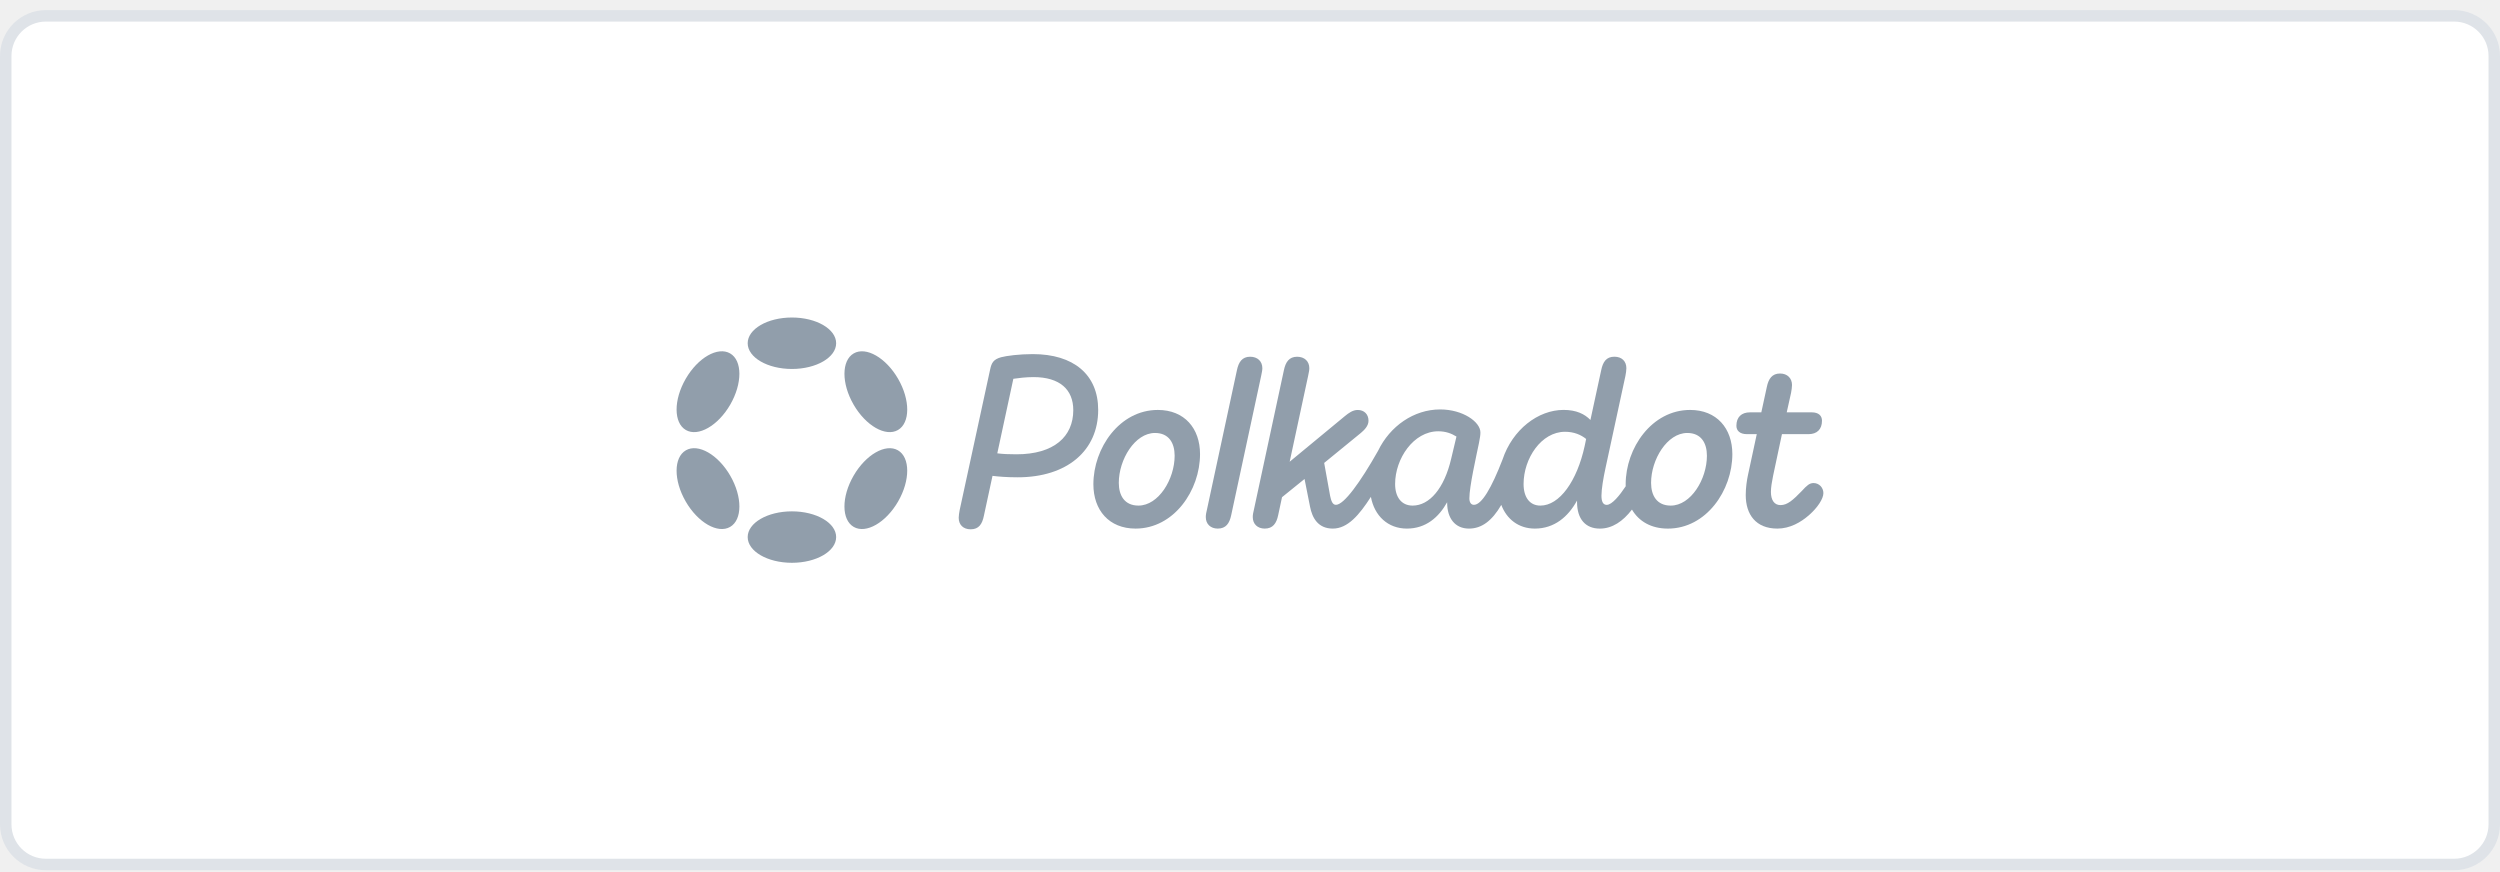
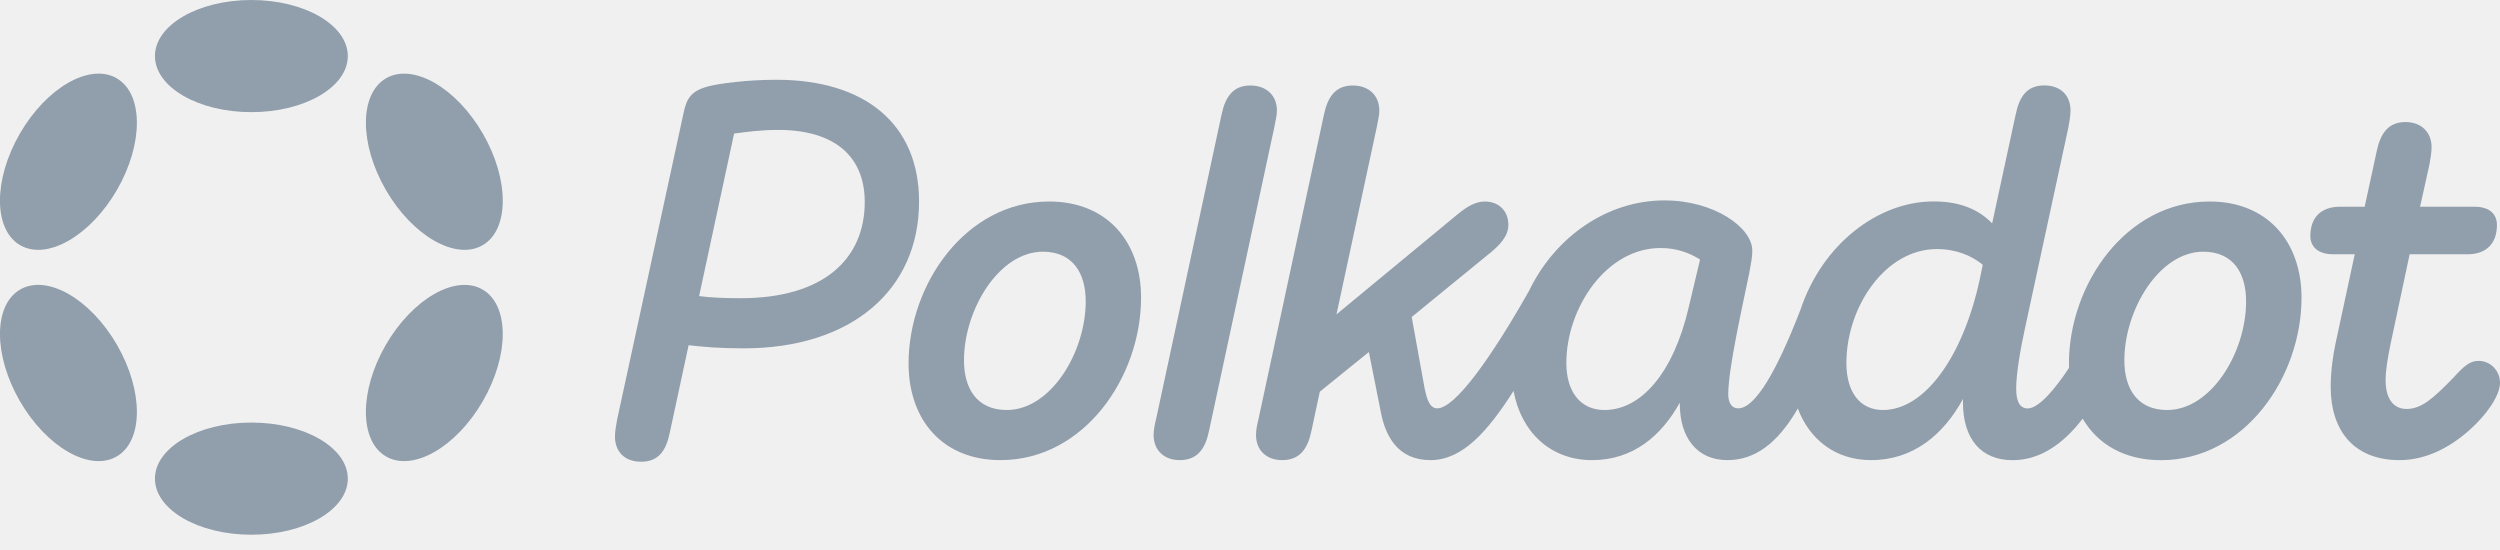
- <svg xmlns="http://www.w3.org/2000/svg" width="218" height="76" viewBox="0 0 218 76" fill="none">
-   <rect x="0.5" y="1.382" width="217" height="74" rx="3.5" fill="white" />
-   <g clip-path="url(#clip0_1508_56)">
-     <path d="M90.056 30.878C88.886 30.878 87.757 31.026 87.298 31.15C86.629 31.338 86.462 31.631 86.336 32.237L83.682 44.485C83.64 44.735 83.599 44.944 83.599 45.154C83.599 45.761 83.996 46.156 84.644 46.156C85.355 46.156 85.648 45.697 85.793 44.986L86.546 41.495C87.067 41.558 87.757 41.621 88.74 41.621C93.067 41.621 95.762 39.281 95.762 35.749C95.762 32.654 93.608 30.878 90.056 30.878ZM88.635 39.615C87.967 39.615 87.443 39.593 86.964 39.531L88.364 33.031C88.802 32.968 89.451 32.883 90.12 32.883C92.419 32.883 93.59 33.971 93.59 35.768C93.588 38.068 91.916 39.615 88.635 39.615Z" fill="#919EAB" />
-     <path d="M158.143 42.122C157.788 42.122 157.558 42.331 157.119 42.812C156.346 43.607 155.865 44.045 155.26 44.045C154.717 44.045 154.424 43.607 154.424 42.895C154.424 42.498 154.508 42.017 154.613 41.495L155.386 37.858H157.706C158.437 37.858 158.877 37.44 158.877 36.688C158.877 36.269 158.606 35.956 157.979 35.956H155.803L156.179 34.264C156.222 34.014 156.263 33.783 156.263 33.574C156.263 32.988 155.865 32.57 155.218 32.57C154.528 32.57 154.215 33.029 154.068 33.74L153.587 35.956H152.605C151.852 35.956 151.414 36.375 151.414 37.127C151.414 37.546 151.707 37.858 152.333 37.858H153.19L152.417 41.453C152.333 41.85 152.228 42.498 152.228 43.167C152.228 44.86 153.107 46.093 154.987 46.093C156.075 46.093 157.035 45.55 157.767 44.901C158.478 44.274 159 43.501 159 42.999C159 42.519 158.624 42.122 158.143 42.122Z" fill="#919EAB" />
-     <path d="M110.077 32.111C110.077 31.505 109.658 31.107 109.011 31.107C108.321 31.107 108.008 31.567 107.861 32.278L105.25 44.421C105.187 44.672 105.145 44.881 105.145 45.09C105.145 45.697 105.563 46.093 106.19 46.093C106.901 46.093 107.213 45.633 107.361 44.922L109.972 32.78C110.015 32.529 110.077 32.321 110.077 32.111Z" fill="#919EAB" />
-     <path d="M147.38 35.747C144.036 35.747 141.758 39.07 141.758 42.227C141.758 42.286 141.76 42.345 141.761 42.403C141.236 43.199 140.566 44.024 140.106 44.024C139.773 44.024 139.647 43.71 139.647 43.229C139.647 42.644 139.814 41.661 140.002 40.804L141.737 32.777C141.779 32.527 141.82 32.318 141.82 32.109C141.82 31.502 141.423 31.105 140.775 31.105C140.064 31.105 139.773 31.564 139.626 32.275L138.685 36.622C138.183 36.101 137.451 35.744 136.344 35.744C134.124 35.744 131.89 37.453 131.019 40.076C130.061 42.554 129.204 44.021 128.527 44.021C128.277 44.021 128.13 43.812 128.13 43.457C128.13 42.412 128.715 39.862 128.966 38.629C129.049 38.169 129.092 37.981 129.092 37.71C129.092 36.791 127.566 35.703 125.581 35.703C123.285 35.703 121.205 37.158 120.164 39.318C118.615 42.054 117.194 44.021 116.49 44.021C116.176 44.021 116.072 43.623 115.988 43.247L115.468 40.367L118.665 37.755C118.958 37.505 119.334 37.149 119.334 36.689C119.334 36.125 118.958 35.749 118.394 35.749C117.975 35.749 117.62 35.999 117.265 36.292L112.459 40.263L114.068 32.781C114.111 32.53 114.173 32.321 114.173 32.112C114.173 31.505 113.754 31.108 113.107 31.108C112.417 31.108 112.104 31.567 111.957 32.278L109.346 44.421C109.284 44.672 109.241 44.881 109.241 45.09C109.241 45.697 109.66 46.093 110.286 46.093C110.997 46.093 111.31 45.633 111.457 44.922L111.792 43.355L113.756 41.767L114.237 44.191C114.425 45.152 114.927 46.093 116.222 46.093C117.511 46.093 118.526 44.916 119.542 43.325C119.85 44.992 121.036 46.093 122.681 46.093C124.333 46.093 125.461 45.11 126.192 43.793V43.836C126.192 45.195 126.882 46.093 128.094 46.093C129.19 46.093 130.1 45.431 130.913 44.027C131.374 45.251 132.405 46.093 133.84 46.093C135.532 46.093 136.744 45.069 137.518 43.648V43.774C137.518 45.278 138.27 46.094 139.503 46.094C140.592 46.094 141.517 45.462 142.307 44.434C142.908 45.462 143.984 46.094 145.439 46.094C148.783 46.094 151.061 42.771 151.061 39.594C151.059 37.356 149.7 35.747 147.38 35.747ZM126.545 39.991C125.939 42.603 124.643 44.088 123.18 44.088C122.197 44.088 121.654 43.335 121.654 42.207C121.654 39.991 123.263 37.608 125.415 37.608C126.063 37.608 126.565 37.796 127.003 38.068L126.545 39.991ZM138.185 38.884C137.516 41.957 135.991 44.088 134.319 44.088C133.4 44.088 132.856 43.376 132.856 42.207C132.856 39.971 134.403 37.651 136.471 37.651C137.266 37.651 137.871 37.922 138.311 38.277L138.185 38.884ZM145.687 44.088C144.476 44.088 143.974 43.209 143.974 42.102C143.974 40.074 145.374 37.755 147.13 37.755C148.342 37.755 148.843 38.633 148.843 39.741C148.843 41.788 147.444 44.088 145.687 44.088Z" fill="#919EAB" />
-     <path d="M100.965 35.747C97.621 35.747 95.343 39.07 95.343 42.227C95.343 44.483 96.702 46.093 99.021 46.093C102.365 46.093 104.643 42.77 104.643 39.592C104.643 37.356 103.284 35.747 100.965 35.747ZM99.273 44.087C98.061 44.087 97.559 43.209 97.559 42.102C97.559 40.074 98.959 37.755 100.715 37.755C101.927 37.755 102.429 38.633 102.429 39.741C102.427 41.788 101.027 44.087 99.273 44.087Z" fill="#919EAB" />
-     <path d="M69.055 32.174C71.185 32.174 72.912 31.169 72.912 29.93C72.912 28.692 71.185 27.687 69.055 27.687C66.925 27.687 65.198 28.692 65.198 29.93C65.198 31.169 66.925 32.174 69.055 32.174Z" fill="#919EAB" />
-     <path d="M69.055 49.076C71.185 49.076 72.912 48.072 72.912 46.833C72.912 45.594 71.185 44.59 69.055 44.59C66.925 44.59 65.198 45.594 65.198 46.833C65.198 48.072 66.925 49.076 69.055 49.076Z" fill="#919EAB" />
-     <path d="M63.68 35.279C64.745 33.434 64.739 31.436 63.665 30.816C62.591 30.196 60.858 31.189 59.793 33.034C58.728 34.879 58.735 36.877 59.808 37.497C60.882 38.117 62.615 37.124 63.68 35.279Z" fill="#919EAB" />
-     <path d="M78.315 43.729C79.38 41.884 79.374 39.887 78.301 39.267C77.228 38.648 75.495 39.641 74.43 41.486C73.365 43.331 73.372 45.328 74.445 45.947C75.517 46.567 77.25 45.574 78.315 43.729Z" fill="#919EAB" />
-     <path d="M63.666 45.947C64.739 45.327 64.746 43.329 63.681 41.485C62.616 39.64 60.882 38.647 59.809 39.267C58.735 39.887 58.728 41.885 59.793 43.729C60.858 45.574 62.592 46.567 63.666 45.947Z" fill="#919EAB" />
-     <path d="M78.302 37.497C79.375 36.878 79.381 34.88 78.316 33.035C77.251 31.191 75.518 30.197 74.445 30.817C73.373 31.436 73.366 33.434 74.431 35.279C75.496 37.123 77.229 38.117 78.302 37.497Z" fill="#919EAB" />
+ <svg xmlns="http://www.w3.org/2000/svg" width="100" height="22" viewBox="0 0 100 22" fill="none">
+   <g clip-path="url(#clip0_1534_2697)">
+     <path d="M31.056 3.191C29.885 3.191 28.757 3.338 28.298 3.463C27.629 3.651 27.462 3.943 27.336 4.55L24.682 16.798C24.64 17.048 24.599 17.257 24.599 17.467C24.599 18.073 24.996 18.469 25.644 18.469C26.355 18.469 26.648 18.01 26.793 17.298L27.545 13.808C28.067 13.87 28.757 13.934 29.74 13.934C34.067 13.934 36.762 11.594 36.762 8.061C36.762 4.967 34.608 3.191 31.056 3.191ZM29.635 11.928C28.966 11.928 28.443 11.906 27.964 11.844L29.364 5.343C29.802 5.281 30.451 5.196 31.12 5.196C33.419 5.196 34.59 6.284 34.59 8.081C34.588 10.38 32.916 11.928 29.635 11.928Z" fill="#919EAB" />
+     <path d="M99.143 14.435C98.788 14.435 98.558 14.644 98.119 15.125C97.346 15.919 96.865 16.358 96.26 16.358C95.717 16.358 95.424 15.919 95.424 15.208C95.424 14.811 95.508 14.33 95.612 13.808L96.386 10.171H98.706C99.437 10.171 99.877 9.753 99.877 9C99.877 8.582 99.606 8.269 98.979 8.269H96.803L97.179 6.577C97.222 6.326 97.263 6.096 97.263 5.886C97.263 5.301 96.865 4.882 96.218 4.882C95.528 4.882 95.215 5.342 95.068 6.053L94.587 8.269H93.605C92.852 8.269 92.414 8.688 92.414 9.44C92.414 9.859 92.707 10.171 93.333 10.171H94.19L93.416 13.766C93.333 14.163 93.228 14.811 93.228 15.48C93.228 17.172 94.107 18.405 95.987 18.405C97.075 18.405 98.034 17.863 98.767 17.213C99.478 16.587 100 15.813 100 15.311C100 14.832 99.624 14.435 99.143 14.435Z" fill="#919EAB" />
+     <path d="M51.077 4.424C51.077 3.818 50.658 3.42 50.011 3.42C49.321 3.42 49.008 3.88 48.861 4.591L46.25 16.734C46.188 16.984 46.145 17.194 46.145 17.403C46.145 18.01 46.564 18.405 47.19 18.405C47.901 18.405 48.214 17.946 48.361 17.235L50.972 5.093C51.015 4.841 51.077 4.634 51.077 4.424Z" fill="#919EAB" />
+     <path d="M88.38 8.06C85.036 8.06 82.758 11.383 82.758 14.539C82.758 14.598 82.76 14.658 82.761 14.715C82.236 15.511 81.566 16.337 81.107 16.337C80.773 16.337 80.647 16.023 80.647 15.542C80.647 14.956 80.814 13.974 81.002 13.117L82.737 5.09C82.779 4.84 82.82 4.631 82.82 4.421C82.82 3.815 82.423 3.417 81.775 3.417C81.064 3.417 80.773 3.877 80.626 4.588L79.686 8.935C79.183 8.413 78.451 8.057 77.344 8.057C75.124 8.057 72.89 9.766 72.019 12.389C71.061 14.867 70.204 16.334 69.528 16.334C69.277 16.334 69.13 16.124 69.13 15.769C69.13 14.724 69.716 12.175 69.966 10.942C70.049 10.482 70.092 10.294 70.092 10.023C70.092 9.103 68.566 8.016 66.581 8.016C64.285 8.016 62.206 9.47 61.164 11.63C59.615 14.366 58.194 16.334 57.49 16.334C57.176 16.334 57.072 15.936 56.989 15.56L56.468 12.68L59.665 10.068C59.958 9.818 60.334 9.461 60.334 9.002C60.334 8.438 59.958 8.061 59.394 8.061C58.975 8.061 58.62 8.312 58.265 8.604L53.459 12.575L55.069 5.093C55.111 4.843 55.173 4.634 55.173 4.424C55.173 3.818 54.755 3.42 54.107 3.42C53.417 3.42 53.105 3.88 52.957 4.591L50.346 16.734C50.284 16.984 50.241 17.194 50.241 17.403C50.241 18.01 50.66 18.405 51.286 18.405C51.997 18.405 52.31 17.946 52.457 17.235L52.792 15.668L54.756 14.08L55.237 16.503C55.425 17.465 55.927 18.405 57.222 18.405C58.511 18.405 59.526 17.229 60.542 15.637C60.85 17.304 62.036 18.405 63.681 18.405C65.333 18.405 66.461 17.423 67.192 16.106V16.149C67.192 17.508 67.882 18.405 69.094 18.405C70.19 18.405 71.1 17.744 71.913 16.34C72.374 17.564 73.405 18.405 74.84 18.405C76.533 18.405 77.744 17.382 78.518 15.96V16.086C78.518 17.591 79.27 18.407 80.503 18.407C81.592 18.407 82.517 17.774 83.307 16.746C83.908 17.774 84.984 18.407 86.439 18.407C89.783 18.407 92.061 15.084 92.061 11.906C92.059 9.669 90.7 8.06 88.38 8.06ZM67.545 12.304C66.939 14.915 65.644 16.4 64.18 16.4C63.197 16.4 62.654 15.648 62.654 14.52C62.654 12.304 64.263 9.921 66.415 9.921C67.063 9.921 67.565 10.109 68.003 10.38L67.545 12.304ZM79.185 11.197C78.516 14.269 76.991 16.4 75.319 16.4C74.4 16.4 73.856 15.689 73.856 14.52C73.856 12.284 75.403 9.963 77.471 9.963C78.266 9.963 78.871 10.235 79.311 10.59L79.185 11.197ZM86.688 16.4C85.476 16.4 84.974 15.522 84.974 14.415C84.974 12.387 86.374 10.068 88.13 10.068C89.342 10.068 89.844 10.946 89.844 12.053C89.844 14.101 88.444 16.4 86.688 16.4Z" fill="#919EAB" />
+     <path d="M41.965 8.06C38.621 8.06 36.343 11.383 36.343 14.539C36.343 16.796 37.702 18.405 40.021 18.405C43.365 18.405 45.643 15.082 45.643 11.905C45.643 9.669 44.284 8.06 41.965 8.06ZM40.273 16.4C39.061 16.4 38.559 15.522 38.559 14.415C38.559 12.387 39.959 10.068 41.715 10.068C42.927 10.068 43.429 10.946 43.429 12.053C43.427 14.101 42.027 16.4 40.273 16.4Z" fill="#919EAB" />
+     <path d="M10.055 4.486C12.185 4.486 13.912 3.482 13.912 2.243C13.912 1.004 12.185 0 10.055 0C7.925 0 6.198 1.004 6.198 2.243C6.198 3.482 7.925 4.486 10.055 4.486Z" fill="#919EAB" />
+     <path d="M10.055 21.389C12.185 21.389 13.912 20.384 13.912 19.146C13.912 17.907 12.185 16.902 10.055 16.902C7.925 16.902 6.198 17.907 6.198 19.146C6.198 20.384 7.925 21.389 10.055 21.389Z" fill="#919EAB" />
+     <path d="M4.681 7.592C5.746 5.747 5.739 3.749 4.665 3.129C3.592 2.509 1.858 3.502 0.793 5.347C-0.272 7.192 -0.265 9.19 0.809 9.809C1.882 10.429 3.616 9.436 4.681 7.592Z" fill="#919EAB" />
+     <path d="M19.315 16.042C20.38 14.197 20.374 12.2 19.301 11.58C18.228 10.961 16.495 11.954 15.43 13.799C14.365 15.643 14.372 17.641 15.444 18.26C16.517 18.88 18.25 17.887 19.315 16.042Z" fill="#919EAB" />
+     <path d="M4.666 18.26C5.739 17.64 5.746 15.642 4.681 13.797C3.616 11.953 1.883 10.96 0.809 11.579C-0.265 12.199 -0.271 14.197 0.794 16.042C1.859 17.887 3.592 18.88 4.666 18.26Z" fill="#919EAB" />
+     <path d="M19.302 9.81C20.375 9.191 20.381 7.193 19.316 5.348C18.251 3.503 16.518 2.51 15.445 3.13C14.373 3.749 14.366 5.747 15.431 7.591C16.496 9.436 18.229 10.429 19.302 9.81Z" fill="#919EAB" />
  </g>
-   <rect x="0.5" y="1.382" width="217" height="74" rx="3.5" stroke="#DFE3E8" />
  <defs>
-     <clipPath id="clip0_1508_56">
-       <rect width="100" height="21.39" fill="white" transform="translate(59 27.6873)" />
+     <clipPath id="clip0_1534_2697">
+       <rect width="100" height="21.39" fill="white" />
    </clipPath>
  </defs>
</svg>
